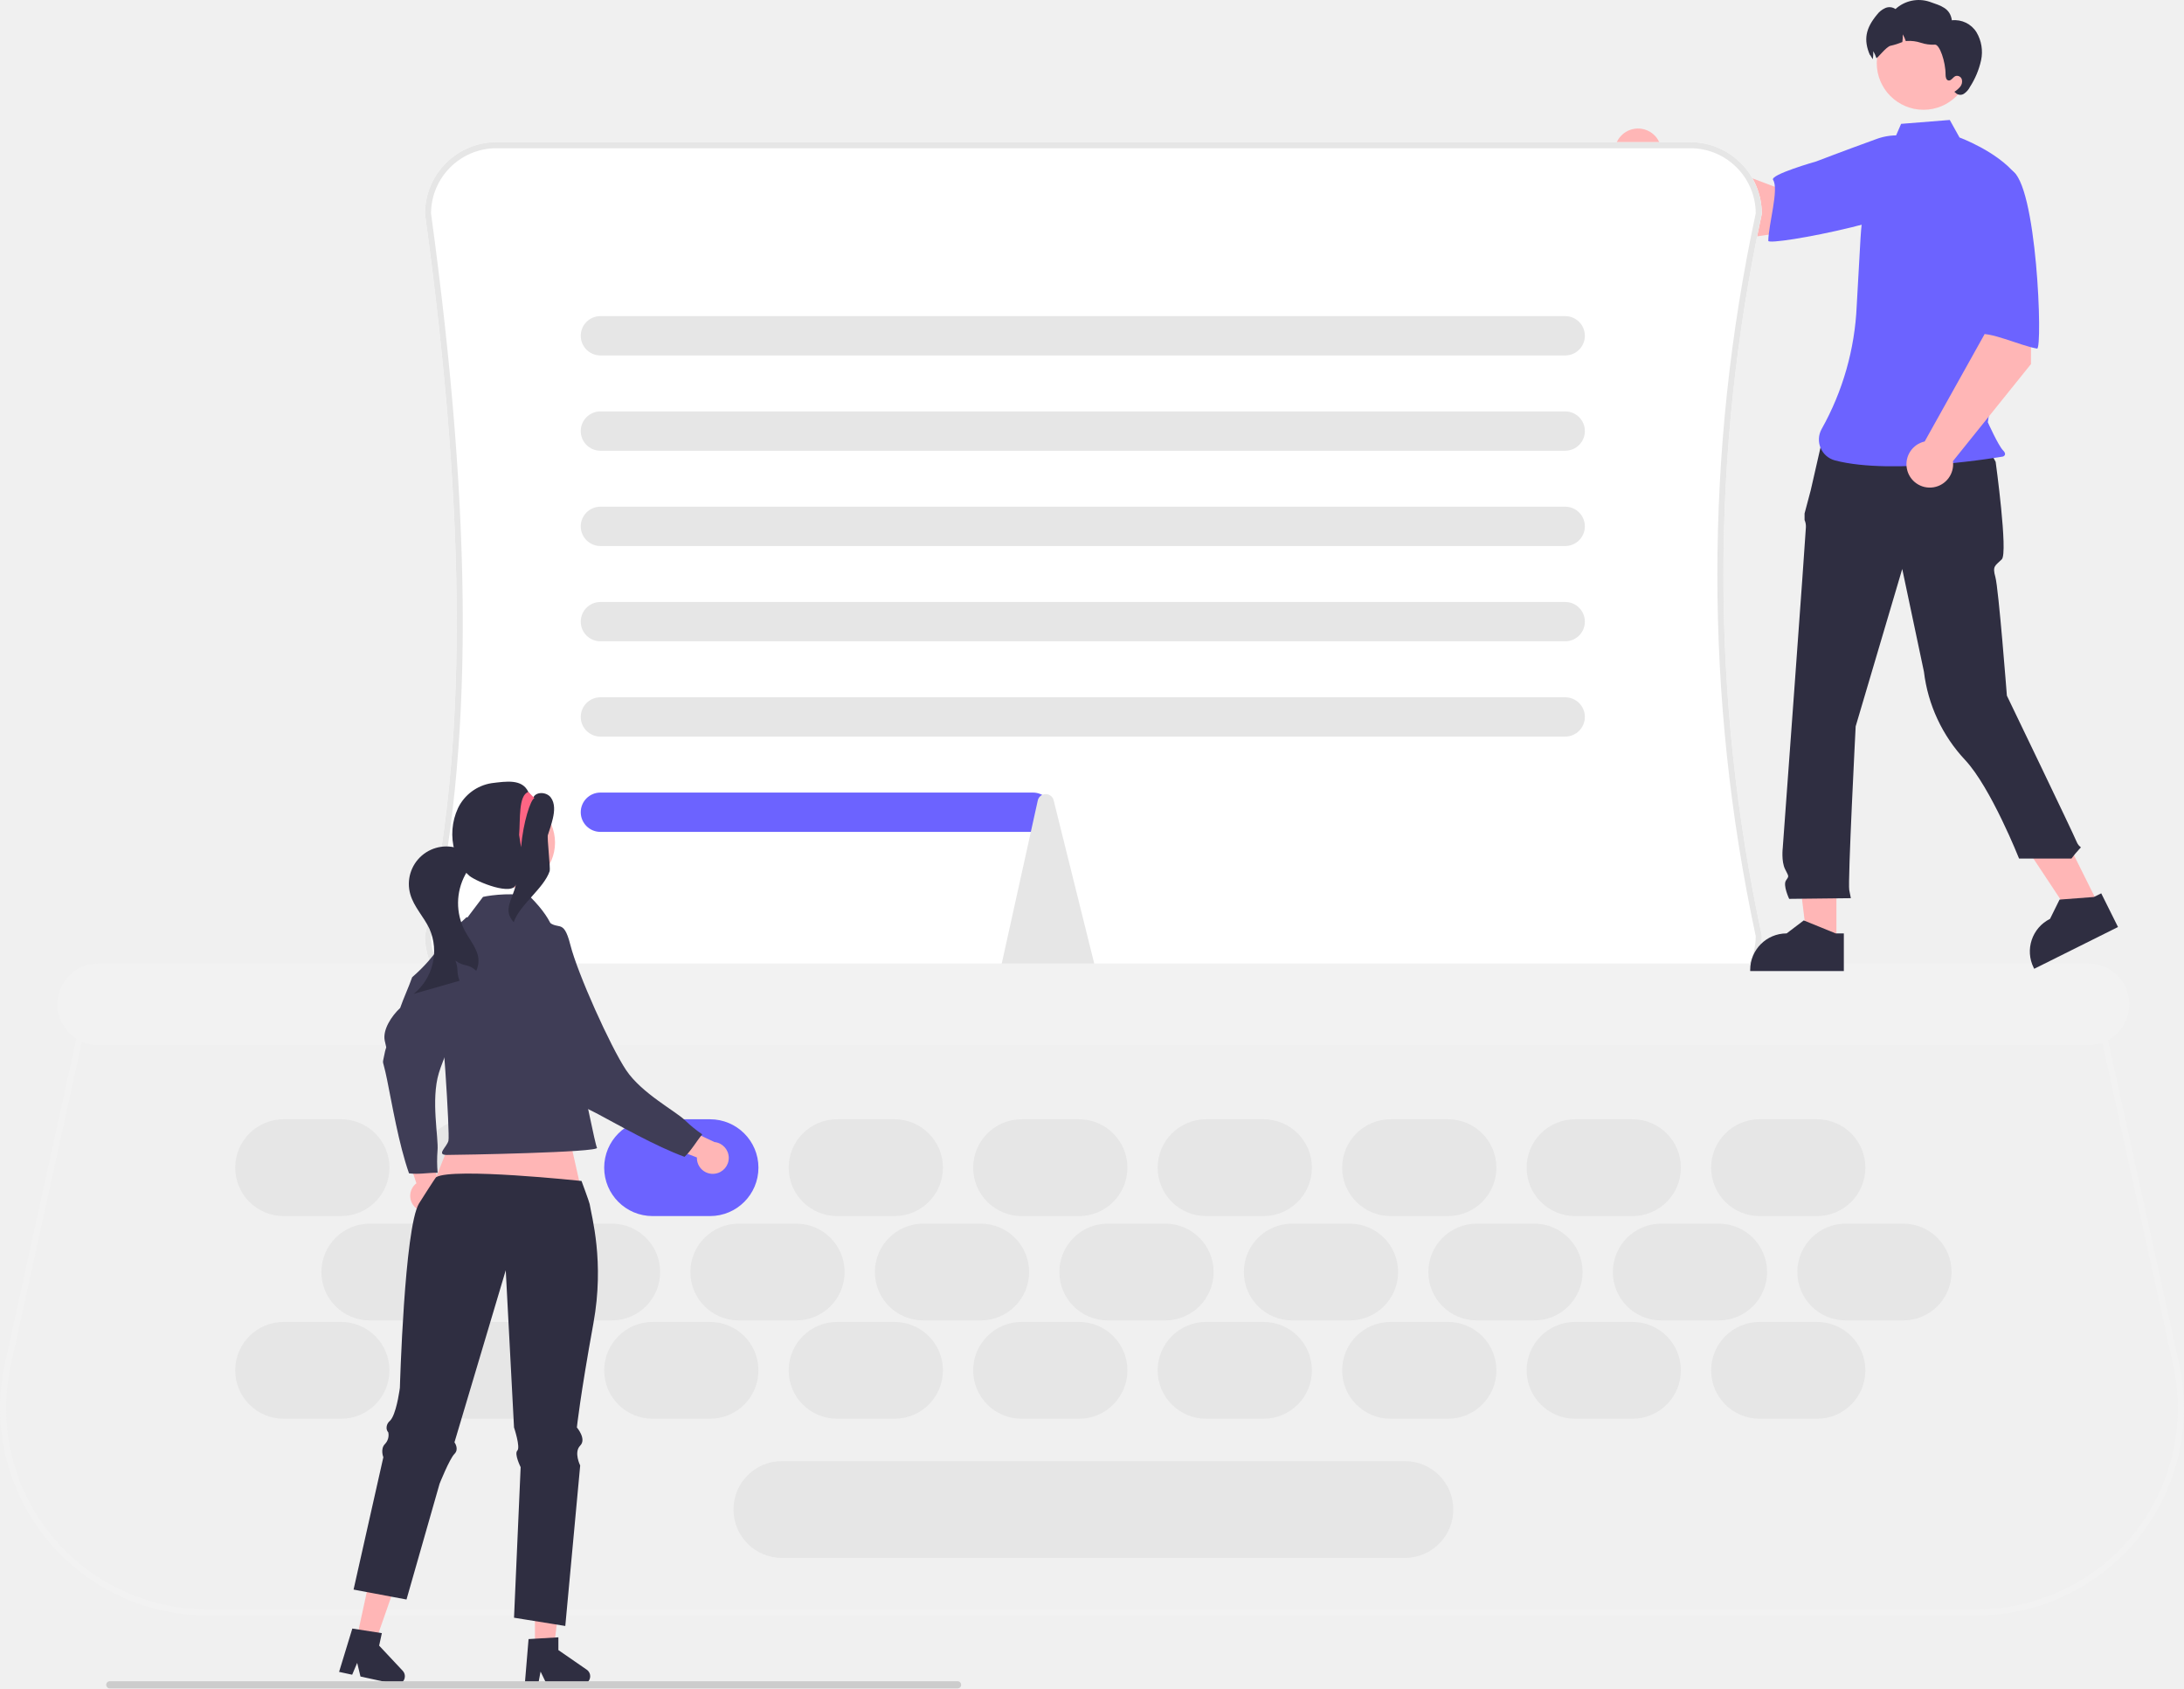
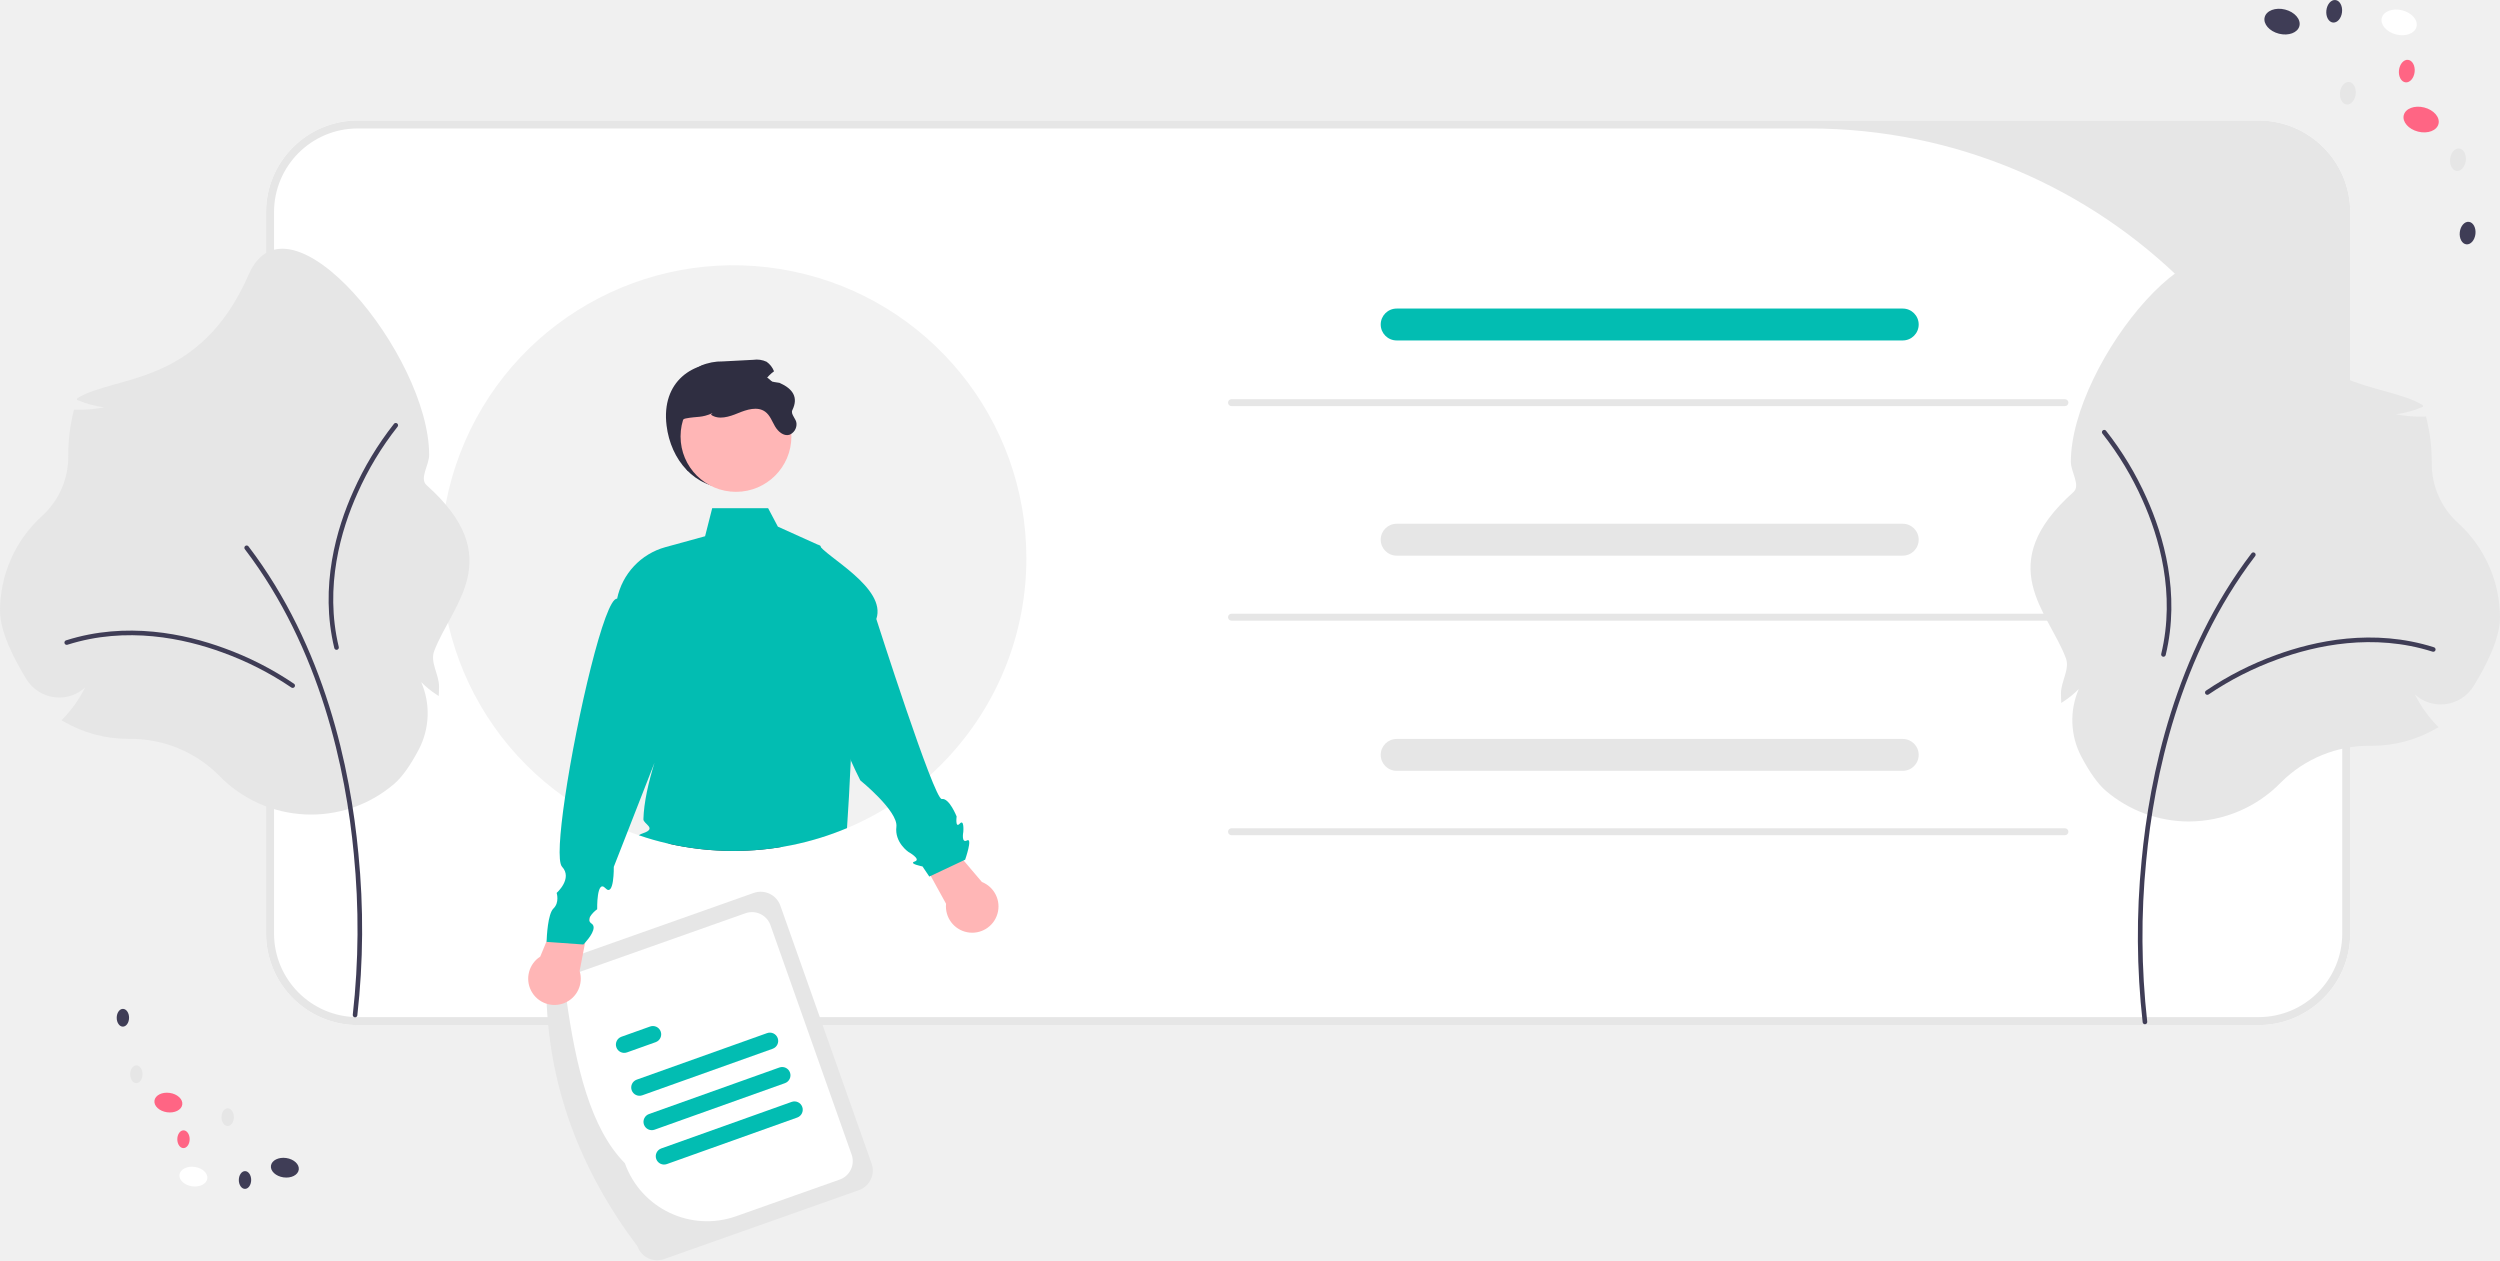
- <svg xmlns="http://www.w3.org/2000/svg" data-name="Layer 1" width="722.113" height="558.151" viewBox="0 0 722.113 558.151">
-   <path d="M892.077,705.041h-585.082a68.496,68.496,0,0,1-66.896-83.213l26.134-118.787H932.84l26.134,118.787a68.496,68.496,0,0,1-66.896,83.213Zm-624.237-200-25.788,117.217a66.497,66.497,0,0,0,64.943,80.783h585.082a66.497,66.497,0,0,0,64.943-80.783l-25.788-117.217Z" transform="translate(-238.4798 -171.0368)" fill="#f2f2f2" />
-   <path d="M817.785,249.415l30.69-4.574-4.848-21.349-18.4,9.267-37.961-14.307a7.717,7.717,0,1,0-5.048,10.199Z" transform="translate(-238.4798 -171.0368)" fill="#ffb6b6" />
-   <path d="M880.164,233.455c-2.373,8.995-57.048,19.141-57.02,17.195.078-5.531,3.593-17.135,1.585-20.146-1.148-1.722,14.313-6.121,14.313-6.121s8.533-3.285,19.596-7.293a19.721,19.721,0,0,1,18.85,2.604S882.537,224.461,880.164,233.455Z" transform="translate(-238.4798 -171.0368)" fill="#6c63ff" />
-   <path d="M351.247,608.037h-19a16,16,0,0,0,0,32h19a16,16,0,0,0,0-32Z" transform="translate(-238.4798 -171.0368)" fill="#e6e6e6" />
-   <path d="M412.247,608.037h-19a16,16,0,0,0,0,32h19a16,16,0,0,0,0-32Z" transform="translate(-238.4798 -171.0368)" fill="#e6e6e6" />
-   <path d="M473.247,608.037h-19a16,16,0,0,0,0,32h19a16,16,0,0,0,0-32Z" transform="translate(-238.4798 -171.0368)" fill="#e6e6e6" />
-   <path d="M534.247,608.037h-19a16,16,0,0,0,0,32h19a16,16,0,0,0,0-32Z" transform="translate(-238.4798 -171.0368)" fill="#e6e6e6" />
-   <path d="M595.247,608.037h-19a16,16,0,0,0,0,32h19a16,16,0,0,0,0-32Z" transform="translate(-238.4798 -171.0368)" fill="#e6e6e6" />
-   <path d="M656.247,608.037h-19a16,16,0,0,0,0,32h19a16,16,0,0,0,0-32Z" transform="translate(-238.4798 -171.0368)" fill="#e6e6e6" />
-   <path d="M717.247,608.037h-19a16,16,0,0,0,0,32h19a16,16,0,0,0,0-32Z" transform="translate(-238.4798 -171.0368)" fill="#e6e6e6" />
-   <path d="M778.247,608.037h-19a16,16,0,0,0,0,32h19a16,16,0,0,0,0-32Z" transform="translate(-238.4798 -171.0368)" fill="#e6e6e6" />
-   <path d="M839.247,608.037h-19a16,16,0,0,0,0,32h19a16,16,0,0,0,0-32Z" transform="translate(-238.4798 -171.0368)" fill="#e6e6e6" />
-   <path d="M351.247,541.037h-19a16,16,0,0,0,0,32h19a16,16,0,0,0,0-32Z" transform="translate(-238.4798 -171.0368)" fill="#e6e6e6" />
-   <path d="M412.247,541.037h-19a16,16,0,0,0,0,32h19a16,16,0,0,0,0-32Z" transform="translate(-238.4798 -171.0368)" fill="#e6e6e6" />
-   <path d="M473.247,541.037h-19a16,16,0,0,0,0,32h19a16,16,0,0,0,0-32Z" transform="translate(-238.4798 -171.0368)" fill="#6c63ff" />
-   <path d="M534.247,541.037h-19a16,16,0,0,0,0,32h19a16,16,0,0,0,0-32Z" transform="translate(-238.4798 -171.0368)" fill="#e6e6e6" />
-   <path d="M595.247,541.037h-19a16,16,0,0,0,0,32h19a16,16,0,0,0,0-32Z" transform="translate(-238.4798 -171.0368)" fill="#e6e6e6" />
-   <path d="M656.247,541.037h-19a16,16,0,0,0,0,32h19a16,16,0,0,0,0-32Z" transform="translate(-238.4798 -171.0368)" fill="#e6e6e6" />
-   <path d="M717.247,541.037h-19a16,16,0,0,0,0,32h19a16,16,0,0,0,0-32Z" transform="translate(-238.4798 -171.0368)" fill="#e6e6e6" />
-   <path d="M778.247,541.037h-19a16,16,0,0,0,0,32h19a16,16,0,0,0,0-32Z" transform="translate(-238.4798 -171.0368)" fill="#e6e6e6" />
-   <path d="M839.247,541.037h-19a16,16,0,0,0,0,32h19a16,16,0,0,0,0-32Z" transform="translate(-238.4798 -171.0368)" fill="#e6e6e6" />
-   <path d="M379.747,575.537h-19a16,16,0,0,0,0,32h19a16,16,0,0,0,0-32Z" transform="translate(-238.4798 -171.0368)" fill="#e6e6e6" />
-   <path d="M440.747,575.537h-19a16,16,0,0,0,0,32h19a16,16,0,0,0,0-32Z" transform="translate(-238.4798 -171.0368)" fill="#e6e6e6" />
-   <path d="M501.747,575.537h-19a16,16,0,0,0,0,32h19a16,16,0,0,0,0-32Z" transform="translate(-238.4798 -171.0368)" fill="#e6e6e6" />
-   <path d="M562.747,575.537h-19a16,16,0,0,0,0,32h19a16,16,0,0,0,0-32Z" transform="translate(-238.4798 -171.0368)" fill="#e6e6e6" />
-   <path d="M623.747,575.537h-19a16,16,0,0,0,0,32h19a16,16,0,0,0,0-32Z" transform="translate(-238.4798 -171.0368)" fill="#e6e6e6" />
-   <path d="M684.747,575.537h-19a16,16,0,0,0,0,32h19a16,16,0,0,0,0-32Z" transform="translate(-238.4798 -171.0368)" fill="#e6e6e6" />
-   <path d="M745.747,575.537h-19a16,16,0,0,0,0,32h19a16,16,0,0,0,0-32Z" transform="translate(-238.4798 -171.0368)" fill="#e6e6e6" />
-   <path d="M806.747,575.537h-19a16,16,0,0,0,0,32h19a16,16,0,0,0,0-32Z" transform="translate(-238.4798 -171.0368)" fill="#e6e6e6" />
-   <path d="M867.747,575.537h-19a16,16,0,0,0,0,32h19a16,16,0,0,0,0-32Z" transform="translate(-238.4798 -171.0368)" fill="#e6e6e6" />
-   <path d="M797.379,504.037H402.615a23.645,23.645,0,0,1-23.618-23.618l.026-.226c13.966-60.428,13.96-136.182-.017-238.402l-.009-.136a23.645,23.645,0,0,1,23.618-23.618H797.379A23.645,23.645,0,0,1,820.997,241.655l-.022.209a566.872,566.872,0,0,0,0,238.346l.022.209A23.645,23.645,0,0,1,797.379,504.037Z" transform="translate(-238.4798 -171.0368)" fill="#fff" />
-   <path d="M797.379,504.037H402.615a23.645,23.645,0,0,1-23.618-23.618l.026-.226c13.966-60.428,13.96-136.182-.017-238.402l-.009-.136a23.645,23.645,0,0,1,23.618-23.618H797.379A23.645,23.645,0,0,1,820.997,241.655l-.022.209a566.872,566.872,0,0,0,0,238.346l.022.209A23.645,23.645,0,0,1,797.379,504.037ZM380.997,480.531a21.643,21.643,0,0,0,21.618,21.506H797.379a21.643,21.643,0,0,0,21.618-21.514,568.845,568.845,0,0,1,0-238.973,21.643,21.643,0,0,0-21.618-21.514H402.615a21.643,21.643,0,0,0-21.618,21.551C394.989,343.956,394.99,419.893,380.997,480.531Z" transform="translate(-238.4798 -171.0368)" fill="#e6e6e6" />
-   <path d="M755.997,288.537h-319a6.5,6.5,0,0,1,0-13h319a6.5,6.5,0,0,1,0,13Z" transform="translate(-238.4798 -171.0368)" fill="#e6e6e6" />
-   <path d="M755.997,320.037h-319a6.5,6.5,0,0,1,0-13h319a6.5,6.5,0,0,1,0,13Z" transform="translate(-238.4798 -171.0368)" fill="#e6e6e6" />
-   <path d="M755.997,351.537h-319a6.5,6.5,0,0,1,0-13h319a6.5,6.5,0,0,1,0,13Z" transform="translate(-238.4798 -171.0368)" fill="#e6e6e6" />
-   <path d="M755.997,383.037h-319a6.5,6.5,0,0,1,0-13h319a6.5,6.5,0,0,1,0,13Z" transform="translate(-238.4798 -171.0368)" fill="#e6e6e6" />
-   <path d="M755.997,414.537h-319a6.5,6.5,0,0,1,0-13h319a6.5,6.5,0,0,1,0,13Z" transform="translate(-238.4798 -171.0368)" fill="#e6e6e6" />
-   <path d="M579.997,446.037h-143a6.5,6.5,0,0,1,0-13h143a6.5,6.5,0,0,1,0,13Z" transform="translate(-238.4798 -171.0368)" fill="#6c63ff" />
-   <path d="M598.178,495.537H571.855a2.658,2.658,0,0,1-2.069-1.02,3.174,3.174,0,0,1-.601-2.652l12.387-56.046a2.7,2.7,0,0,1,5.32-.081l13.936,56.045a3.175,3.175,0,0,1-.558,2.704A2.657,2.657,0,0,1,598.178,495.537Z" transform="translate(-238.4798 -171.0368)" fill="#e6e6e6" />
-   <path d="M928.997,516.537h-658a13.5,13.5,0,0,1,0-27h658a13.5,13.5,0,0,1,0,27Z" transform="translate(-238.4798 -171.0368)" fill="#f2f2f2" />
-   <polygon points="607.193 311.693 597.591 311.692 593.024 274.657 607.195 274.658 607.193 311.693" fill="#ffb6b6" />
-   <path d="M848.121,492.037l-30.96-.001v-.392a12.051,12.051,0,0,1,12.05-12.05h.001l5.655-4.29,10.551,4.291,2.703 0Z" transform="translate(-238.4798 -171.0368)" fill="#2f2e41" />
-   <polygon points="693.95 299.209 685.357 303.492 664.747 272.384 677.431 266.063 693.95 299.209" fill="#ffb6b6" />
-   <path d="M938.774,477.484l-27.709,13.81-.175-.35a12.051,12.051,0,0,1,5.409-16.16l.001-0,3.147-6.363,11.357-.867,2.419-1.206Z" transform="translate(-238.4798 -171.0368)" fill="#2f2e41" />
-   <path d="M841.419,314.529l52.945,1.853,3.959,7.352s4.146,30.079,2.023,32.203-3.185,2.123-2.123,5.84,3.807,39.222,3.807,39.222,21.871,45.366,22.933,48.021,2.123,1.593,1.062,2.654A39.098,39.098,0,0,0,923.369,454.859H906.064s-9.317-23.503-17.846-32.593a51.635,51.635,0,0,1-13.612-29.178l-7.175-33.965L852.036,411.148s-2.654,51.494-2.123,54.149l.531,2.654-20.396.228s-2.123-4.475-1.062-6.067.998-1.158-.297-3.764-.764-7.023-.764-7.023,7.655-104.412,7.655-106.005a5.295,5.295,0,0,0-.441-2.388V340.77l2.034-7.66Z" transform="translate(-238.4798 -171.0368)" fill="#2f2e41" />
-   <path d="M864.246,218.467c-3.446,2.049-5.508,5.813-6.691,9.644a91.389,91.389,0,0,0-3.927,21.835l-1.25,22.187a91.35,91.35,0,0,1-11.627,40.784,7.13,7.13,0,0,0,4.46,10.325c19.189,5.035,55.533-1.287,55.533-1.287s1.548-.516,0-2.064-5.021-9.288-5.021-9.288l4.128-27.117,5.16-54.697c-6.192-7.74-18.645-12.303-18.645-12.303l-3.218-5.792-16.089,1.287Z" transform="translate(-238.4798 -171.0368)" fill="#6c63ff" />
-   <circle cx="635.979" cy="20.834" r="15.455" fill="#ffb8b8" />
-   <path d="M893.503,190.953a26.877,26.877,0,0,1-3.676,8.807,5.995,5.995,0,0,1-2.005,2.277,2.192,2.192,0,0,1-2.785-.348l-.376-.306a7.976,7.976,0,0,0,1.949-1.692,2.716,2.716,0,0,0,.522-2.43,1.673,1.673,0,0,0-2.047-1.093c-.905.355-1.455,1.664-2.402,1.462-.766-.167-.926-1.177-.926-1.97.028-4.149-1.977-10.046-3.53-9.865a12.519,12.519,0,0,1-4.63-.62,12.13,12.13,0,0,0-4.637-.592c-.111.014-.223.035-.341.056a10.267,10.267,0,0,0-1.03-2.249,12.014,12.014,0,0,1-.125,2.548,23.832,23.832,0,0,1-3.857,1.218c-1.434.202-4.588,4.491-4.734,4.052a10.268,10.268,0,0,0-1.03-2.249,12.014,12.014,0,0,1-.125,2.548c-.007.035-.007.063-.014.097-.696-.926-1.121-2.054-.884-1.191-2.332-5.277-1.427-9.058,2.242-13.506a7.055,7.055,0,0,1,2.75-2.207,3.468,3.468,0,0,1,3.384.334,11.384,11.384,0,0,1,11.292-2.409c3.822,1.33,6.767,2.11,7.352,6.12a8.509,8.509,0,0,1,8.153,3.968A12.85,12.85,0,0,1,893.503,190.953Z" transform="translate(-238.4798 -171.0368)" fill="#2f2e41" />
-   <path d="M909.997,291.385l.025-31.029-21.832,1.63,6.437,19.57-19.775,35.421a7.717,7.717,0,1,0,9.338,6.504Z" transform="translate(-238.4798 -171.0368)" fill="#ffb6b6" />
-   <path d="M903.458,227.33c8.544,3.68,10.475,59.255,8.554,58.939-5.458-.896-16.413-6.093-19.688-4.554-1.873.88-3.932-15.062-3.932-15.062s-1.984-8.926-4.308-20.461a19.721,19.721,0,0,1,5.369-18.256S894.914,223.651,903.458,227.33Z" transform="translate(-238.4798 -171.0368)" fill="#6c63ff" />
-   <path d="M375.817,570.227a5.239,5.239,0,0,1,.342-8.026l-5.866-17.669,9.343,2.51,4.138,16.394a5.267,5.267,0,0,1-7.957,6.791Z" transform="translate(-238.4798 -171.0368)" fill="#ffb6b6" />
-   <path d="M392.751,474.231c1.55.889,10.722-1.313,12.514-.687-.989,6.033,4.382,3.769-1.45,11.692s-17.578,31.679-20.247,40.558-.027,21.391-.427,25.599a43.667,43.667,0,0,0,.036,7.324c-3.151-.04-6.257.614-9.457.196-3.413-9.657-5.708-23.403-7.266-31s-1.615-4.384-.901-8.183.888-1.038.137-4.672,2.285-8.2,5.091-10.803c1.21-3.479,2.773-6.723,3.97-10.165C383.525,486.435,384.102,482.013,392.751,474.231Z" transform="translate(-238.4798 -171.0368)" fill="#3f3d56" />
-   <path d="M474.884,559.027a5.239,5.239,0,0,1-5.979-5.365l-17.369-6.701,7.876-5.618,15.286,7.225a5.267,5.267,0,0,1,.185,10.459Z" transform="translate(-238.4798 -171.0368)" fill="#ffb6b6" />
-   <path d="M411.534,484.94c1.671-.632,5.801-9.113,7.423-10.098,4.029,4.598,5.695-.987,8.105,8.551s13.284,33.706,18.443,41.409,16.497,13.617,19.492,16.6a43.666,43.666,0,0,0,5.677,4.627c-2.033,2.407-3.503,5.221-5.859,7.426-9.625-3.503-21.695-10.468-28.551-14.094s-4.411-1.54-6.89-4.506-.237-1.345-3.52-3.075-4.878-6.976-5.105-10.797c-1.917-3.145-3.428-6.413-5.325-9.526C415.093,499.819,412.046,496.563,411.534,484.94Z" transform="translate(-238.4798 -171.0368)" fill="#3f3d56" />
-   <polygon points="186.123 366.39 194.791 405.071 139.247 401.616 154.351 363.627 186.123 366.39" fill="#ffb6b6" />
-   <polygon points="176.874 544.917 183.113 544.916 186.081 520.851 176.873 520.851 176.874 544.917" fill="#ffb6b6" />
-   <path d="M413.241,712.875l9.863-.589v4.226l9.377,6.476a2.64,2.64,0,0,1-1.5,4.812h-11.742l-2.024-4.18-.79,4.18h-4.427Z" transform="translate(-238.4798 -171.0368)" fill="#2f2e41" />
-   <polygon points="117.905 541.813 124.002 543.135 132.005 520.246 123.006 518.294 117.905 541.813" fill="#ffb6b6" />
-   <path d="M354.972,709.393l9.764,1.516-.896,4.13,7.791,8.317a2.64,2.64,0,0,1-2.486,4.384l-11.475-2.489-1.092-4.514-1.658,3.917-4.327-.939Z" transform="translate(-238.4798 -171.0368)" fill="#2f2e41" />
-   <path d="M434.689,608.453c-4.379,24.065-5.473,34.455-5.473,34.455s3.284,3.828,1.095,6.018,0,6.562,0,6.562l-4.923,53.053-3.963-.642-9.546-1.535-3.443-.556,2.189-49.769s-2.189-4.379-1.095-5.473c1.095-1.095-1.095-7.657-1.095-7.657l-2.734-51.958-16.958,56.881s1.645,2.189,0,3.828c-1.639,1.639-4.917,9.846-4.917,9.846l-10.085,35.287-.856,2.997-5.259-.985-5.724-1.076-1.052-.196-1.871-.355-1.205-.226-.41-.073-1.981-.373.599-2.66.312-1.4,8.531-37.892.196-.875.208-.923s-1.095-2.734.544-4.379a4.274,4.274,0,0,0,1.095-3.828,1.493,1.493,0,0,1-.147-.183,2.27,2.27,0,0,1-.391-.893,2.961,2.961,0,0,1,1.089-2.752,4.67,4.67,0,0,0,.777-1.113c1.663-3.15,2.501-9.822,2.501-9.822s1.48-52.845,6.323-60.917c.257-.422,5.399-8.523,5.668-8.688,5.467-3.278,48.063,1.25,48.063,1.25s2.58,6.931,2.696,7.652C434.075,573.136,438.401,588.039,434.689,608.453Z" transform="translate(-238.4798 -171.0368)" fill="#2f2e41" />
-   <path d="M421.746,481.165s.922-4.784-7.935-13.641c-4.689-1.563-12.813-.652-15.629,0-13.024,17.192-10.692,14.159-14.083,23.764a13.529,13.529,0,0,0-.928,6.838c1.563,7.815,4.1,47.928,3.579,50.012s-4.168,4.689-.521,4.689,50.675-.823,49.633-2.386S421.746,481.165,421.746,481.165Z" transform="translate(-238.4798 -171.0368)" fill="#3f3d56" />
-   <circle cx="168.577" cy="278.545" r="14.938" fill="#ffb6b6" />
-   <path d="M394.401,455.23c-.082,1.812-1.217,3.373-2.094,4.959a19.789,19.789,0,0,0-.184,18.46c1.219,2.313,2.907,4.377,3.875,6.806a7.731,7.731,0,0,1-.061,6.522c-2.618-2.519-3.896-1.189-6.869-3.388,1.169,3.277.172,3.383,1.346,6.657q-7.569,2.161-15.144,4.334a18.252,18.252,0,0,0,5.221-21.482c-1.846-3.958-5.146-7.221-6.347-11.427a12.399,12.399,0,0,1,17.042-14.713C392.886,451.472,394.483,453.447,394.401,455.23Z" transform="translate(-238.4798 -171.0368)" fill="#2f2e41" />
-   <path d="M413.163,432.839c-2.009-4.389-7.309-3.496-12.101-2.917a14.894,14.894,0,0,0-11.159,8.281,20.353,20.353,0,0,0-1.104,14.128,15.478,15.478,0,0,0,4.887,8.239c2.531,2.035,14.429,6.849,15.419,2.704-1.238,5.408-4.46,8.486-.773,12.631,1.91-5.737,9.985-11.186,11.895-16.922.287-.864-.893-11.013-.606-11.876.606-1.82,1.213-3.644,1.651-5.511.55-2.346.762-5.037-.696-6.956s-5.129-1.994-5.866.301" transform="translate(-238.4798 -171.0368)" fill="#2f2e41" />
-   <path d="M410.758,451.107l-.639-4.065c.434-5.056-.274-13.097,3.043-14.203l2.029,2.029C413.909,435.296,411.467,442.856,410.758,451.107Z" transform="translate(-238.4798 -171.0368)" fill="#ff6584" />
-   <path d="M556.269,727.998a1.186,1.186,0,0,1-1.19,1.19h-280.29a1.19,1.19,0,1,1,0-2.38h280.29A1.187,1.187,0,0,1,556.269,727.998Z" transform="translate(-238.4798 -171.0368)" fill="#ccc" />
-   <path d="M702.997,654.041h-206a16,16,0,0,0,0,32h206a16,16,0,0,0,0-32Z" transform="translate(-238.4798 -171.0368)" fill="#e6e6e6" />
+ <svg xmlns="http://www.w3.org/2000/svg" data-name="Layer 1" width="722.452" height="364.196" viewBox="0 0 722.452 364.196">
+   <path d="M891.457,564.133H342.148a26.516,26.516,0,0,1-26.487-26.487V329.208a26.517,26.517,0,0,1,26.487-26.487h549.309a26.517,26.517,0,0,1,26.487,26.487V537.646A26.516,26.516,0,0,1,891.457,564.133Z" transform="translate(-238.774 -267.9018)" fill="#fff" />
+   <path d="M891.457,564.133H342.148a26.516,26.516,0,0,1-26.487-26.487V329.208a26.517,26.517,0,0,1,26.487-26.487h549.309a26.517,26.517,0,0,1,26.487,26.487V537.646A26.516,26.516,0,0,1,891.457,564.133ZM342.148,305.025a24.183,24.183,0,0,0-24.183,24.183V537.646a24.183,24.183,0,0,0,24.183,24.183h549.309a24.183,24.183,0,0,0,24.183-24.183V459.054A154.029,154.029,0,0,0,761.612,305.025Z" transform="translate(-238.774 -267.9018)" fill="#e6e6e6" />
+   <ellipse cx="294.666" cy="607.921" rx="2.825" ry="4.061" transform="translate(-588.1214 544.0862) rotate(-81.72174)" fill="#fff" />
+   <ellipse cx="321.092" cy="605.343" rx="2.825" ry="4.061" transform="translate(-562.9488 568.0293) rotate(-81.72174)" fill="#3f3d56" />
+   <ellipse cx="287.43" cy="586.528" rx="2.825" ry="4.061" transform="translate(-573.1449 518.6121) rotate(-81.72174)" fill="#ff6584" />
+   <ellipse cx="278.18" cy="578.336" rx="2.567" ry="1.785" transform="translate(-541.0162 584.2334) rotate(-89.56675)" fill="#e6e6e6" />
+   <ellipse cx="274.286" cy="562.013" rx="2.567" ry="1.785" transform="translate(-528.5589 564.1406) rotate(-89.56675)" fill="#3f3d56" />
+   <ellipse cx="304.567" cy="590.74" rx="2.567" ry="1.785" transform="translate(-527.2322 622.9296) rotate(-89.56675)" fill="#e6e6e6" />
+   <ellipse cx="291.797" cy="597.115" rx="2.567" ry="1.785" transform="translate(-546.2814 616.4876) rotate(-89.56675)" fill="#ff6584" />
+   <ellipse cx="309.574" cy="608.9" rx="2.567" ry="1.785" transform="translate(-540.4235 645.9587) rotate(-89.56675)" fill="#3f3d56" />
+   <ellipse cx="932.083" cy="274.371" rx="3.601" ry="5.177" transform="translate(198.3725 842.589) rotate(-75.77932)" fill="#fff" />
+   <ellipse cx="898.239" cy="274.153" rx="3.601" ry="5.177" transform="translate(173.0543 809.6178) rotate(-75.77932)" fill="#3f3d56" />
+   <ellipse cx="938.434" cy="302.45" rx="3.601" ry="5.177" transform="translate(175.9452 869.9261) rotate(-75.77932)" fill="#ff6584" />
+   <ellipse cx="949.079" cy="314.056" rx="3.272" ry="2.276" transform="translate(292.7992 954.4889) rotate(-83.62433)" fill="#e6e6e6" />
+   <ellipse cx="951.862" cy="335.264" rx="3.272" ry="2.276" transform="matrix(0.11105, -0.99382, 0.99382, 0.11105, 274.1965, 976.1073)" fill="#3f3d56" />
+   <ellipse cx="917.262" cy="294.848" rx="3.272" ry="2.276" transform="translate(283.6044 905.7932) rotate(-83.62433)" fill="#e6e6e6" />
+   <ellipse cx="934.294" cy="288.45" rx="3.272" ry="2.276" transform="translate(305.1036 917.0317) rotate(-83.62433)" fill="#ff6584" />
+   <ellipse cx="913.311" cy="271.163" rx="3.272" ry="2.276" transform="translate(303.6309 880.8123) rotate(-83.62433)" fill="#3f3d56" />
+   <path d="M535.375,429.186a84.291,84.291,0,0,1-21.627,56.497v.012a86.56,86.56,0,0,1-6.242,6.265,83.405,83.405,0,0,1-7.025,5.7q-2.557,1.865-5.251,3.524-3.196,1.986-6.576,3.674-2.505,1.261-5.113,2.349a84.486,84.486,0,0,1-32.786,6.599,84.498,84.498,0,0,1-18.898-2.119,81.105,81.105,0,0,1-8.476-2.418c-1.071-.357-2.142-.748-3.201-1.163a83.499,83.499,0,0,1-18.138-9.731,84.618,84.618,0,1,1,133.331-69.188Z" transform="translate(-238.774 -267.9018)" fill="#f2f2f2" />
+   <path d="M788.633,366.284h-146.252a4.606,4.606,0,0,1,0-9.213h146.252a4.606,4.606,0,0,1,0,9.213Z" transform="translate(-238.774 -267.9018)" fill="#02bdb2" />
+   <path d="M788.633,428.47h-146.252a4.606,4.606,0,0,1,0-9.213h146.252a4.606,4.606,0,0,1,0,9.213Z" transform="translate(-238.774 -267.9018)" fill="#e6e6e6" />
+   <path d="M788.633,490.656h-146.252a4.606,4.606,0,0,1,0-9.213h146.252a4.606,4.606,0,0,1,0,9.213Z" transform="translate(-238.774 -267.9018)" fill="#e6e6e6" />
+   <path d="M422.995,628.076c-16.511-21.961-26.054-46.519-26.366-74.518a6.041,6.041,0,0,1,3.676-7.702l56.277-19.912a6.041,6.041,0,0,1,7.702,3.676l26.366,74.518a6.041,6.041,0,0,1-3.676,7.702L430.696,631.752A6.041,6.041,0,0,1,422.995,628.076Z" transform="translate(-238.774 -267.9018)" fill="#e6e6e6" />
+   <path d="M419.348,604.041c-9.93-10.04-14.181-27.948-16.951-47.907a5.658,5.658,0,0,1,3.443-7.213l48.366-17.113a5.658,5.658,0,0,1,7.213,3.443l23.463,66.311a5.658,5.658,0,0,1-3.443,7.213L451.476,619.376A25.202,25.202,0,0,1,419.348,604.041Z" transform="translate(-238.774 -267.9018)" fill="#fff" />
+   <path d="M462.066,570.973,424.39,584.421a2.4,2.4,0,1,1-1.614-4.521L460.452,566.452a2.4,2.4,0,1,1,1.614,4.521Z" transform="translate(-238.774 -267.9018)" fill="#02bdb2" />
+   <path d="M428.254,569.066l-8.289,2.959a2.4,2.4,0,1,1-1.614-4.521l8.289-2.959a2.4,2.4,0,1,1,1.614,4.521Z" transform="translate(-238.774 -267.9018)" fill="#02bdb2" />
+   <path d="M469.16,590.849l-37.676,13.448a2.4,2.4,0,0,1-1.614-4.521l37.676-13.448a2.4,2.4,0,0,1,1.614,4.521Z" transform="translate(-238.774 -267.9018)" fill="#02bdb2" />
+   <path d="M465.613,580.911l-37.676,13.448a2.4,2.4,0,0,1-1.614-4.521l37.676-13.448a2.4,2.4,0,1,1,1.614,4.521Z" transform="translate(-238.774 -267.9018)" fill="#02bdb2" />
+   <path d="M431.402,390.902c1.227,9.899,8.086,18.061,18.061,18.061a18.061,18.061,0,0,0,18.061-18.061c0-9.975-8.129-17.138-18.061-18.061C438.924,371.863,429.826,378.193,431.402,390.902Z" transform="translate(-238.774 -267.9018)" fill="#2f2e41" />
+   <path d="M465.185,512.572a85.234,85.234,0,0,1-33.327-.887C437.052,508.818,452.806,510.58,465.185,512.572Z" transform="translate(-238.774 -267.9018)" fill="#2f2e41" />
+   <path d="M394.891,544.34l8.675-20.966,6.835,3.797-4.128,21.327a7.596,7.596,0,1,1-11.383-4.159Z" transform="translate(-238.774 -267.9018)" fill="#ffb6b6" />
+   <path d="M484.636,487.606v.012c-.311,7.301-.737,14.245-1.094,19.589a84.486,84.486,0,0,1-32.786,6.599,84.498,84.498,0,0,1-18.898-2.119,81.105,81.105,0,0,1-8.476-2.418,5.229,5.229,0,0,1,1.244-.587c4.146-1.405.046-2.683.081-4.019.127-4.883,1.474-10.744,3.213-16.364L420.181,508.104l-4.031,10.295s.138,8.89-2.418,6.173c-2.568-2.718-2.384,6.08-2.384,6.08a8.011,8.011,0,0,0-2.027,2.096,1.778,1.778,0,0,0-.242,1.232v.012a1.539,1.539,0,0,0,.645.806c1.739,1.175-.76,4.284-1.866,5.516-.299.334-.495.53-.495.53l-10.629-.76v-.207c.046-1.255.334-7.865,1.981-9.443,1.808-1.739.921-4.491.921-4.491s4.721-4.18,1.555-7.577c-1.267-1.37-.702-9.489.852-19.992,3.397-23.17,11.539-57.948,15.063-57.453a19.547,19.547,0,0,1,13.946-14.902l11.481-3.155,2.05-8.096h16.168l2.81,5.32,11.781,5.32.15.069.369.161.138.438s-.012.012,0,.012l6.553,20.579C485.499,450.052,485.384,469.837,484.636,487.606Z" transform="translate(-238.774 -267.9018)" fill="#02bdb2" />
+   <path d="M512.168,529.073l-10.948-19.874,7.236-2.964,14.072,16.549a7.596,7.596,0,1,1-10.36,6.288Z" transform="translate(-238.774 -267.9018)" fill="#ffb6b6" />
+   <path d="M475.344,425.25c1.948,3.499,19.758,12.499,16.671,21.534,0,0,16.732,52.348,18.908,52.006s4.299,5.066,4.299,5.066-.462,3.529.896,2.063,1.032,2.378,1.032,2.378-.65,3.393,1.073,2.471-.542,5.571-.542,5.571L507.326,521.213l-1.968-2.929s-4.205-.801-2.226-1.435-1.861-2.769-1.861-2.769-4.016-2.73-3.457-7.25-10.423-13.408-10.423-13.408c-7.55-14.906-11.68-30.21-11.666-45.997Z" transform="translate(-238.774 -267.9018)" fill="#02bdb2" />
+   <circle cx="212.685" cy="126.118" r="16.015" fill="#ffb6b6" />
+   <path d="M434.875,395.765c.507,3.48,3.473,8.336,2.779,8.336s-5.633-14.347-.695-15.282c3.582-.679,4.383-.083,7.731-1.535l-.472.445c2.216,1.612,5.3.618,7.829-.431,2.535-1.042,5.613-2.035,7.836-.431,1.396,1.007,1.987,2.758,2.855,4.244.868,1.493,2.473,2.904,4.126,2.445a3.266,3.266,0,0,0,2.084-3.23c-.007-1.375-1.798-2.684-1.195-3.918,1.787-3.657.18-6.149-3.716-7.87q-2.126-.323-4.251-.66a12.057,12.057,0,0,1,2.667-2.681,6.095,6.095,0,0,0-2.153-2.758,6.76,6.76,0,0,0-3.848-.556q-4.397.229-8.787.458a15.5,15.5,0,0,0-6.349,1.236c-2.417,1.243-4.001,3.668-5.154,6.134C433.576,385.255,433.986,389.715,434.875,395.765Z" transform="translate(-238.774 -267.9018)" fill="#2f2e41" />
+   <path d="M835.501,385.26H594.65a1,1,0,0,1,0-2H835.501a1,1,0,0,1,0,2Z" transform="translate(-238.774 -267.9018)" fill="#e6e6e6" />
+   <path d="M835.501,447.26H594.65a1,1,0,0,1,0-2H835.501a1,1,0,0,1,0,2Z" transform="translate(-238.774 -267.9018)" fill="#e6e6e6" />
+   <path d="M835.501,509.26H594.65a1,1,0,0,1,0-2H835.501a1,1,0,0,1,0,2Z" transform="translate(-238.774 -267.9018)" fill="#e6e6e6" />
+   <path d="M871.35,505.296a36.998,36.998,0,0,1-24.046-8.879c-2.235-1.914-4.617-5.24-7.079-9.887a22.611,22.611,0,0,1-.717-19.52,25.945,25.945,0,0,1-4.285,3.514l-.783.521-.045-.939c-.03-.611-.045-1.22-.045-1.81,0-3.476,2.629-7.004,1.417-10.217-5.111-13.542-21.32-27.001,2.172-47.96,2.173-1.939-.73-5.815-.73-8.749,0-28.748,40.63-78.482,52.146-52.136,14.201,32.492,38.669,29.017,49.508,35.728l.157.475-.463.187a27.945,27.945,0,0,1-7.425,1.975,35.407,35.407,0,0,0,8.279.694l.431-.015.105.419a52.374,52.374,0,0,1,1.555,12.674l-.002.462a23.093,23.093,0,0,0,7.628,17.219A37.084,37.084,0,0,1,961.226,446.416c0,6.094-4.142,14.094-7.617,19.732a11.158,11.158,0,0,1-8.191,5.247,10.897,10.897,0,0,1-8.794-2.841,36.036,36.036,0,0,0,6.355,8.997l.474.489-.589.343a36.971,36.971,0,0,1-18.638,5.033l-.383-.001a36.091,36.091,0,0,0-25.891,10.568A37.279,37.279,0,0,1,871.35,505.296Z" transform="translate(-238.774 -267.9018)" fill="#e6e6e6" />
+   <path d="M858.62,563.89a.665.665,0,0,1-.658-.572,222.787,222.787,0,0,1-.31-46.711c2.297-24.512,9.672-59.817,31.766-88.813a.665.665,0,1,1,1.059.807c-21.903,28.745-29.219,63.792-31.5,88.131a221.28,221.28,0,0,0,.303,46.399.666.666,0,0,1-.66.759Z" transform="translate(-238.774 -267.9018)" fill="#3f3d56" />
+   <path d="M876.65,468.695a.665.665,0,0,1-.392-1.204,91.709,91.709,0,0,1,20.246-10.306c11.17-4.089,28.156-7.797,45.643-2.231a.665.665,0,1,1-.404,1.268c-17.128-5.451-33.807-1.805-44.782,2.213a90.203,90.203,0,0,0-19.921,10.133A.663.663,0,0,1,876.65,468.695Z" transform="translate(-238.774 -267.9018)" fill="#3f3d56" />
+   <path d="M846.196,392.845a.665.665,0,0,1,1.172-.477,91.71,91.71,0,0,1,11.738,19.451c4.883,10.847,9.804,27.522,5.513,45.364a.665.665,0,1,1-1.294-.311c4.203-17.477-.634-33.849-5.432-44.506A90.203,90.203,0,0,0,846.351,393.225.663.663,0,0,1,846.196,392.845Z" transform="translate(-238.774 -267.9018)" fill="#3f3d56" />
+   <path d="M302.048,491.984A36.091,36.091,0,0,0,276.157,481.416l-.383.001A36.971,36.971,0,0,1,257.136,476.384l-.589-.343.474-.489a36.036,36.036,0,0,0,6.355-8.997,10.897,10.897,0,0,1-8.794,2.841,11.158,11.158,0,0,1-8.191-5.247c-3.475-5.638-7.617-13.638-7.617-19.732a37.084,37.084,0,0,1,12.099-27.364,23.093,23.093,0,0,0,7.628-17.219l-.002-.462a52.374,52.374,0,0,1,1.555-12.674l.105-.419.431.015a35.406,35.406,0,0,0,8.279-.694,27.945,27.945,0,0,1-7.425-1.975l-.463-.187.157-.475c10.839-6.711,35.306-3.236,49.508-35.728,11.515-26.347,52.146,23.388,52.146,52.136,0,2.933-2.903,6.81-.73,8.749,23.493,20.959,7.283,34.417,2.172,47.959-1.213,3.213,1.417,6.74,1.417,10.217,0,.59-.015,1.199-.045,1.81l-.045.939-.783-.521a25.944,25.944,0,0,1-4.285-3.514,22.611,22.611,0,0,1-.717,19.52c-2.462,4.647-4.844,7.973-7.079,9.887a36.963,36.963,0,0,1-50.648-2.433Z" transform="translate(-238.774 -267.9018)" fill="#e6e6e6" />
+   <path d="M341.38,561.891a.665.665,0,0,0,.658-.572,222.787,222.787,0,0,0,.31-46.711c-2.297-24.512-9.672-59.817-31.766-88.813a.665.665,0,1,0-1.059.807c21.903,28.745,29.219,63.792,31.5,88.131a221.28,221.28,0,0,1-.303,46.399.666.666,0,0,0,.66.759Z" transform="translate(-238.774 -267.9018)" fill="#3f3d56" />
+   <path d="M323.35,466.696a.665.665,0,0,0,.392-1.204,91.709,91.709,0,0,0-20.246-10.306c-11.17-4.089-28.156-7.797-45.643-2.231a.665.665,0,1,0,.404,1.268c17.128-5.451,33.807-1.805,44.782,2.213a90.203,90.203,0,0,1,19.921,10.133A.663.663,0,0,0,323.35,466.696Z" transform="translate(-238.774 -267.9018)" fill="#3f3d56" />
+   <path d="M353.804,390.846a.665.665,0,0,0-1.172-.477,91.71,91.71,0,0,0-11.738,19.451c-4.883,10.847-9.804,27.522-5.513,45.364a.665.665,0,1,0,1.294-.311c-4.203-17.477.634-33.849,5.432-44.506A90.202,90.202,0,0,1,353.649,391.226.663.663,0,0,0,353.804,390.846Z" transform="translate(-238.774 -267.9018)" fill="#3f3d56" />
</svg>
